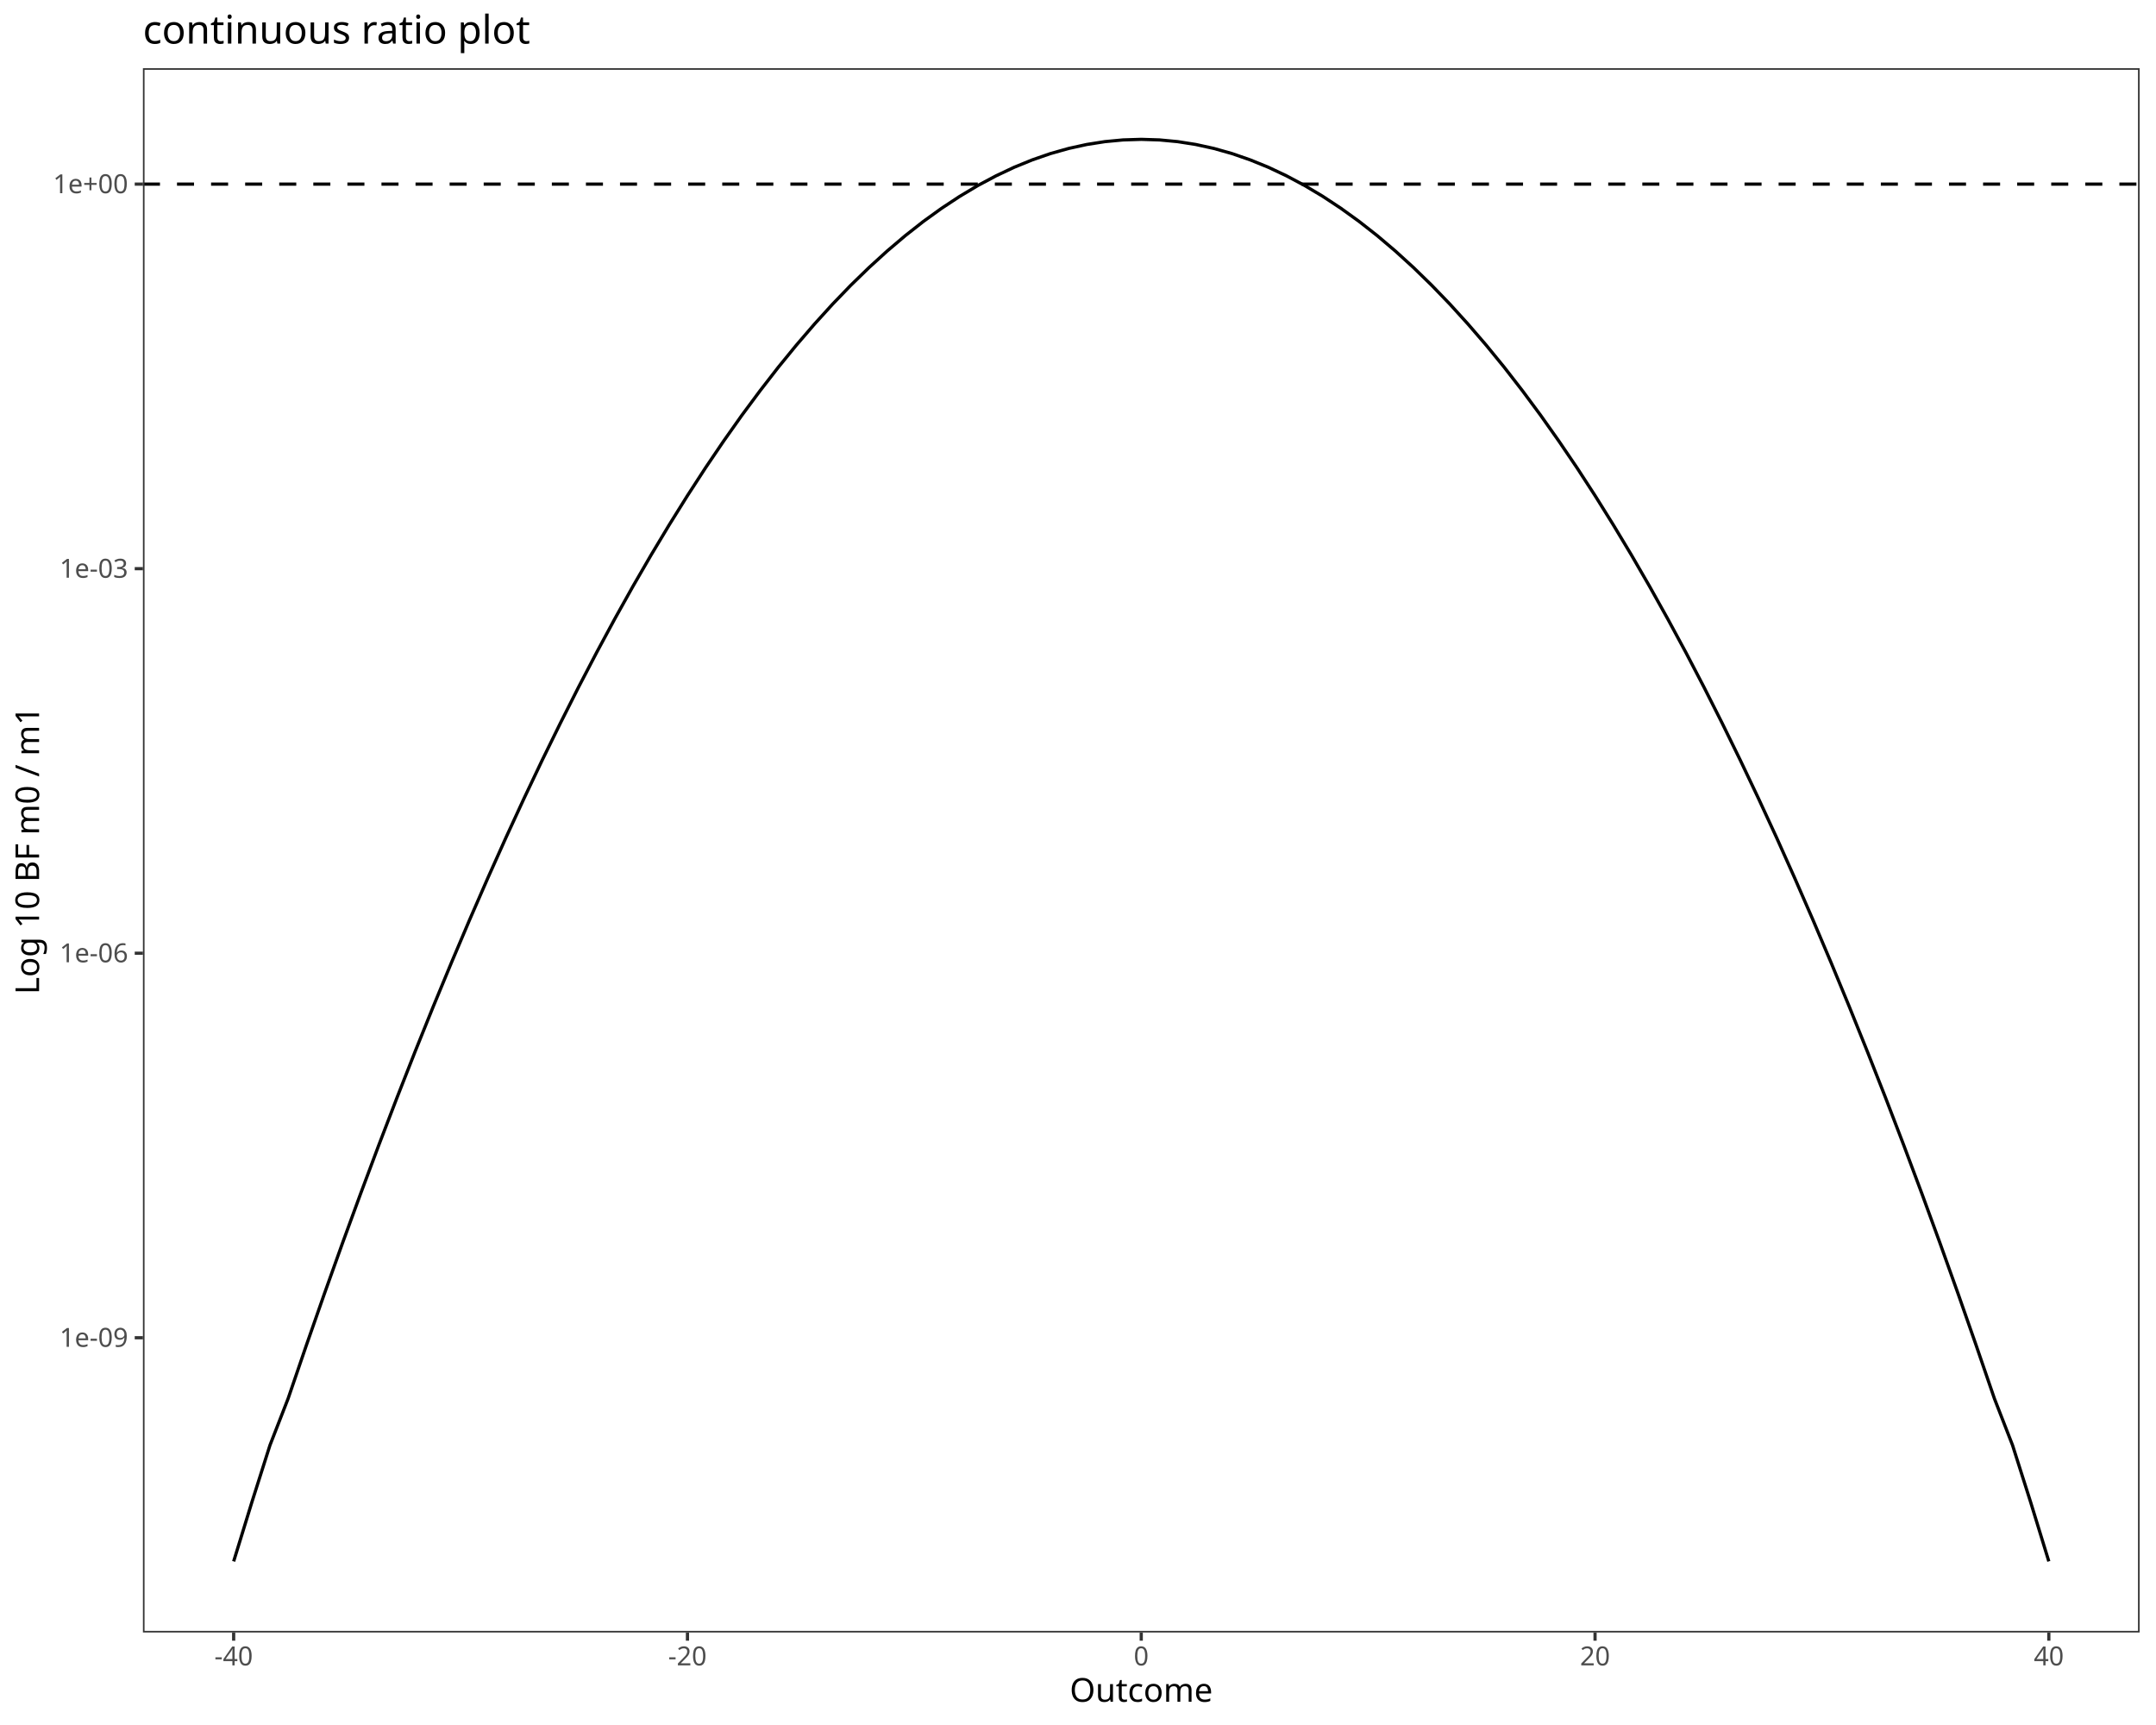
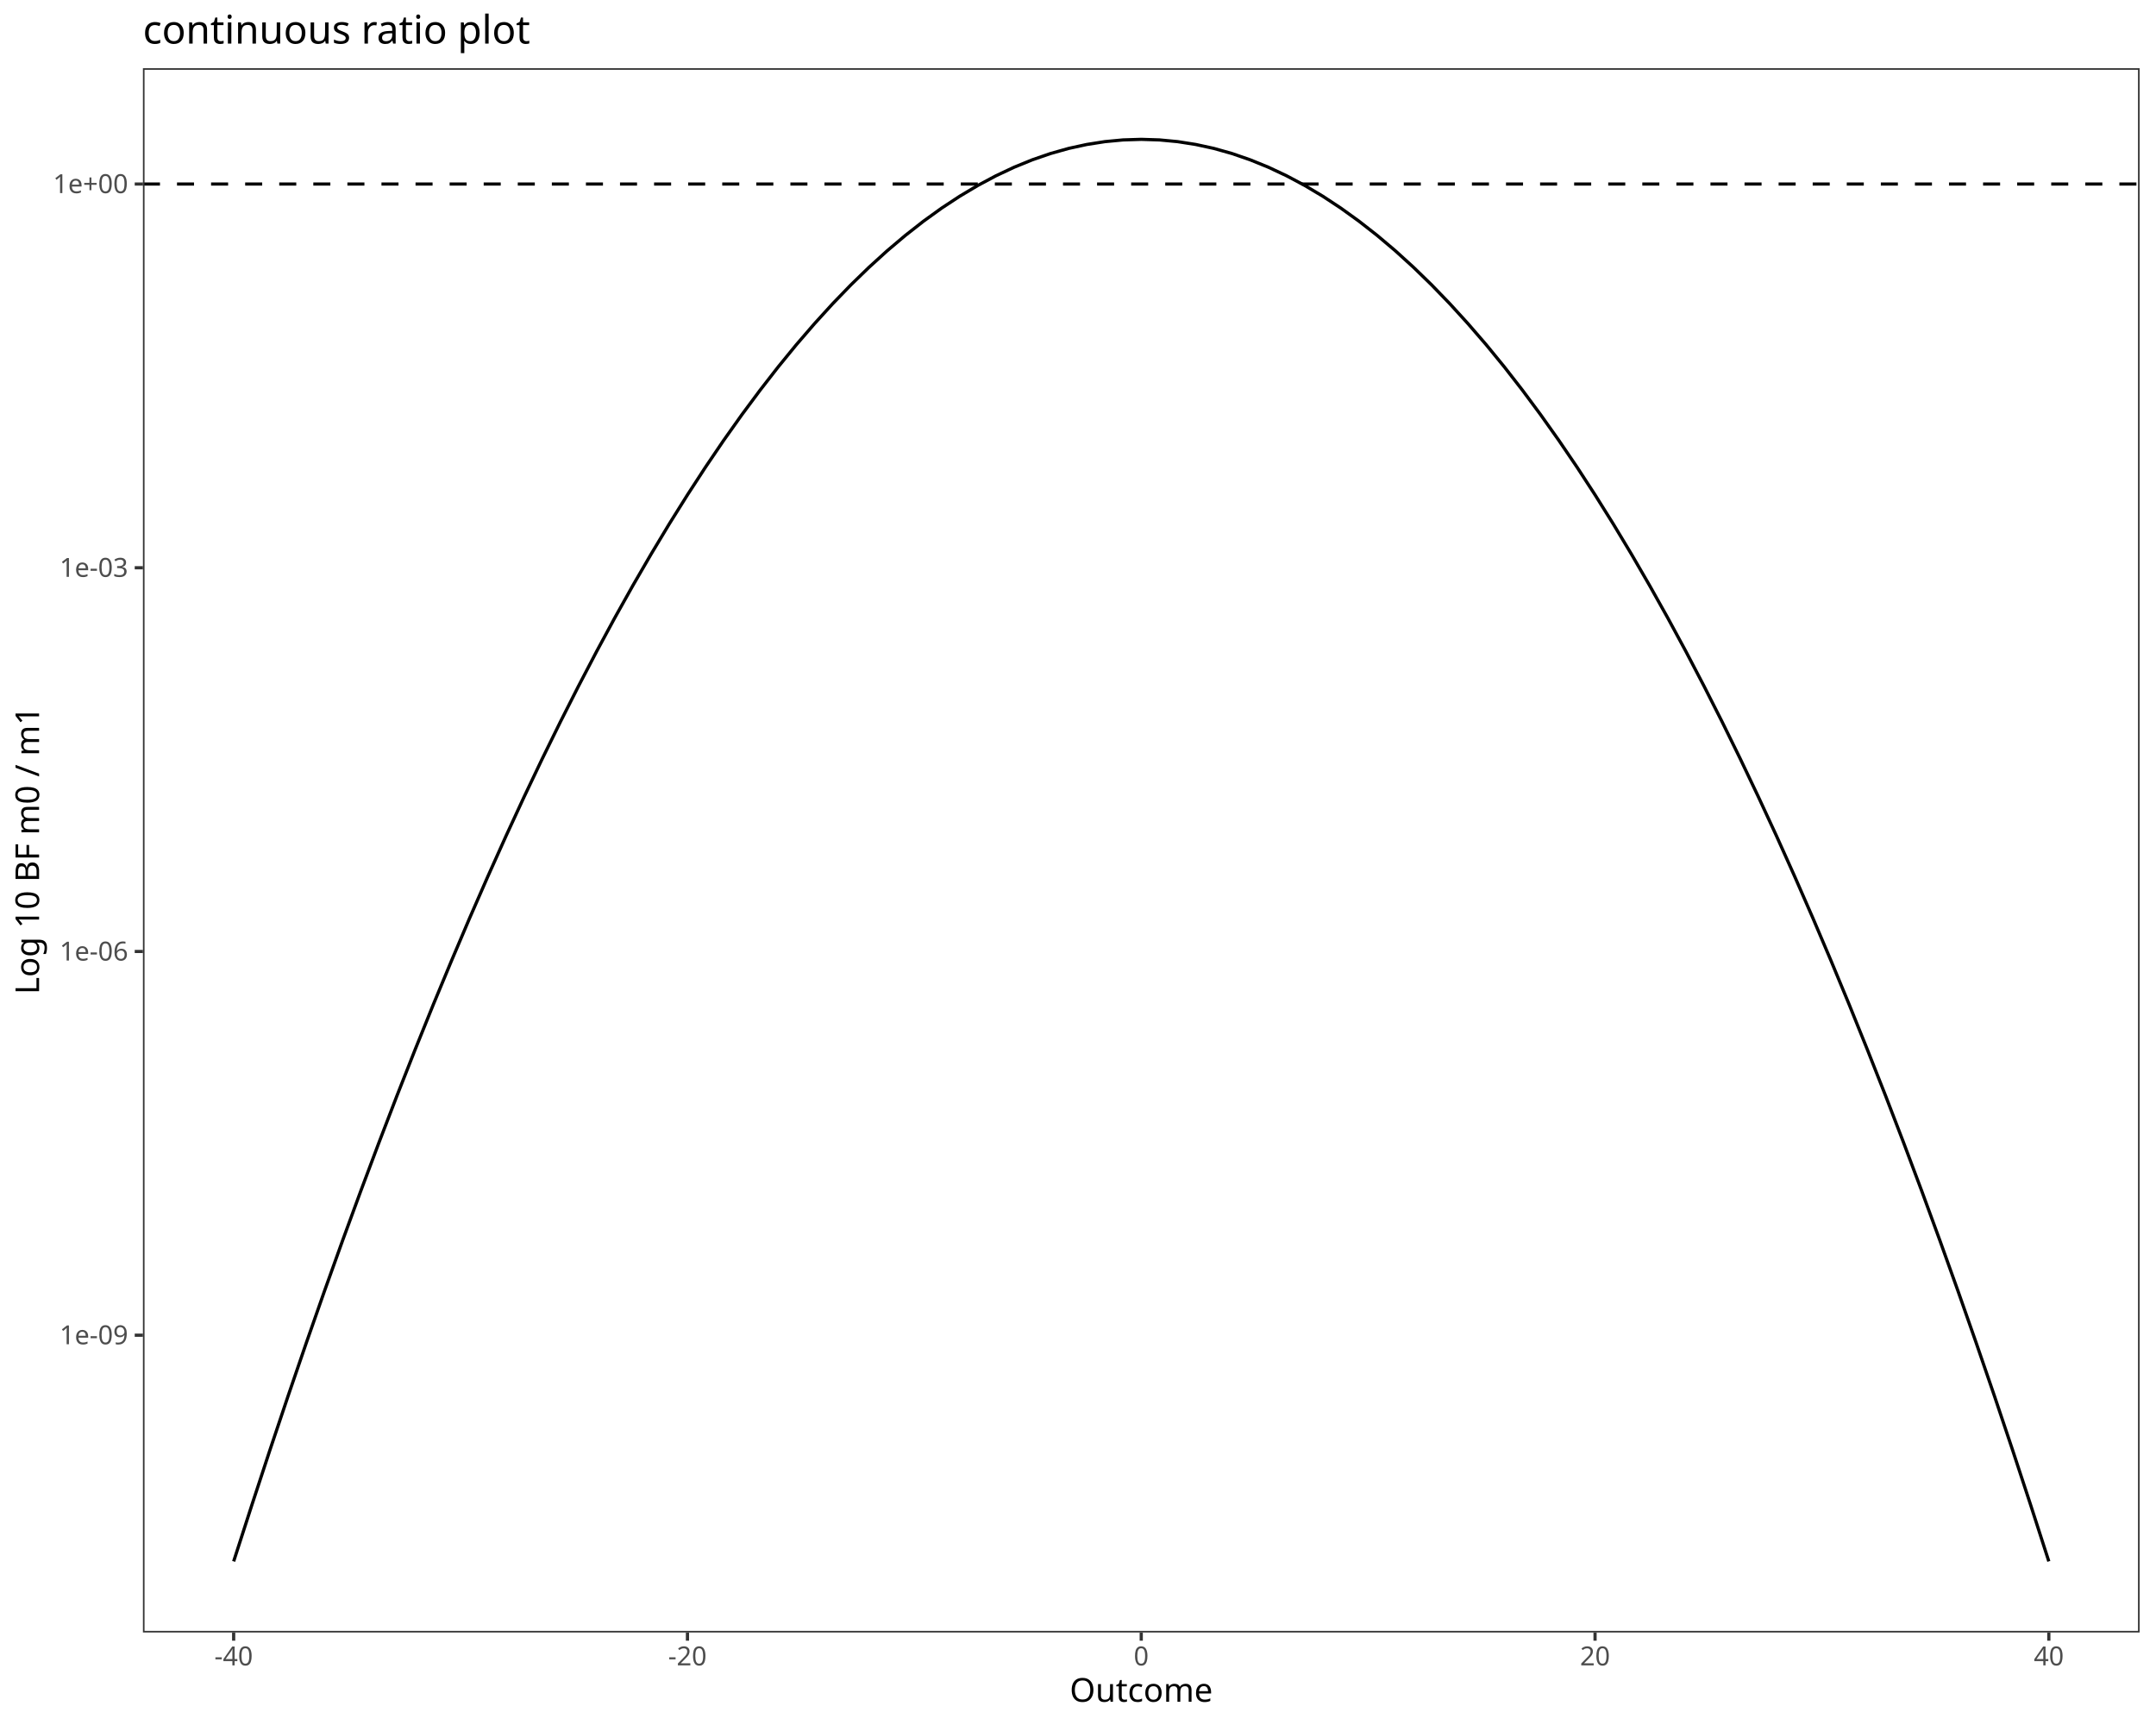
<svg xmlns="http://www.w3.org/2000/svg" class="svglite" data-engine-version="2.0" width="720.00pt" height="576.00pt" viewBox="0 0 720.00 576.00">
  <defs>
    <style type="text/css">
    .svglite line, .svglite polyline, .svglite polygon, .svglite path, .svglite rect, .svglite circle {
      fill: none;
      stroke: #000000;
      stroke-linecap: round;
      stroke-linejoin: round;
      stroke-miterlimit: 10.00;
    }
  </style>
  </defs>
  <rect width="100%" height="100%" style="stroke: none; fill: #FFFFFF;" />
  <defs>
    <clipPath id="cpMC4wMHw3MjAuMDB8MC4wMHw1NzYuMDA=">
      <rect x="0.00" y="0.00" width="720.00" height="576.00" />
    </clipPath>
  </defs>
  <g clip-path="url(#cpMC4wMHw3MjAuMDB8MC4wMHw1NzYuMDA=)">
    <rect x="0.00" y="0.00" width="720.00" height="576.00" style="stroke-width: 1.07; stroke: #FFFFFF; fill: #FFFFFF;" />
  </g>
  <defs>
    <clipPath id="cpNDcuNzN8NzE0LjUyfDIyLjc4fDU0NS4xMQ==">
      <rect x="47.73" y="22.78" width="666.80" height="522.33" />
    </clipPath>
  </defs>
  <g clip-path="url(#cpNDcuNzN8NzE0LjUyfDIyLjc4fDU0NS4xMQ==)">
    <rect x="47.73" y="22.78" width="666.80" height="522.33" style="stroke-width: 1.07; stroke: none; fill: #FFFFFF;" />
-     <polyline points="78.03,521.37 84.10,501.64 90.16,482.57 96.22,466.99 102.28,449.29 108.34,431.97 114.40,415.03 120.47,398.47 126.53,382.29 132.59,366.49 138.65,351.07 144.71,336.04 150.78,321.38 156.84,307.10 162.90,293.21 168.96,279.69 175.02,266.56 181.08,253.81 187.15,241.44 193.21,229.44 199.27,217.83 205.33,206.60 211.39,195.75 217.46,185.28 223.52,175.20 229.58,165.49 235.64,156.16 241.70,147.22 247.76,138.65 253.83,130.47 259.89,122.66 265.95,115.24 272.01,108.20 278.07,101.53 284.13,95.25 290.20,89.35 296.26,83.83 302.32,78.69 308.38,73.93 314.44,69.56 320.51,65.56 326.57,61.94 332.63,58.71 338.69,55.85 344.75,53.38 350.81,51.28 356.88,49.57 362.94,48.24 369.00,47.29 375.06,46.72 381.12,46.53 387.18,46.72 393.25,47.29 399.31,48.24 405.37,49.57 411.43,51.28 417.49,53.38 423.56,55.85 429.62,58.71 435.68,61.94 441.74,65.56 447.80,69.56 453.86,73.93 459.93,78.69 465.99,83.83 472.05,89.35 478.11,95.25 484.17,101.53 490.23,108.20 496.30,115.24 502.36,122.66 508.42,130.47 514.48,138.65 520.54,147.22 526.61,156.16 532.67,165.49 538.73,175.20 544.79,185.28 550.85,195.75 556.91,206.60 562.98,217.83 569.04,229.44 575.10,241.44 581.16,253.81 587.22,266.56 593.29,279.69 599.35,293.21 605.41,307.10 611.47,321.38 617.53,336.04 623.59,351.07 629.66,366.49 635.72,382.29 641.78,398.47 647.84,415.03 653.90,431.97 659.96,449.29 666.03,466.99 672.09,482.57 678.15,501.64 684.21,521.37 " style="stroke-width: 1.07; stroke-linecap: butt;" />
-     <line x1="47.73" y1="61.48" x2="714.52" y2="61.48" style="stroke-width: 1.07; stroke-dasharray: 5.69,5.69; stroke-linecap: butt;" />
+     <polyline points="78.03,521.37 84.10,502.57 90.16,484.14 96.22,466.10 102.28,448.43 108.34,431.15 114.40,414.25 120.47,397.72 126.53,381.58 132.59,365.81 138.65,350.43 144.71,335.42 150.78,320.80 156.84,306.55 162.90,292.69 168.96,279.20 175.02,266.09 181.08,253.37 187.15,241.02 193.21,229.06 199.27,217.47 205.33,206.26 211.39,195.44 217.46,184.99 223.52,174.92 229.58,165.24 235.64,155.93 241.70,147.00 247.76,138.46 253.83,130.29 259.89,122.50 265.95,115.09 272.01,108.07 278.07,101.42 284.13,95.15 290.20,89.26 296.26,83.75 302.32,78.63 308.38,73.88 314.44,69.51 320.51,65.52 326.57,61.91 332.63,58.68 338.69,55.83 344.75,53.36 350.81,51.27 356.88,49.56 362.94,48.24 369.00,47.29 375.06,46.72 381.12,46.53 387.18,46.72 393.25,47.29 399.31,48.24 405.37,49.56 411.43,51.27 417.49,53.36 423.56,55.83 429.62,58.68 435.68,61.91 441.74,65.52 447.80,69.51 453.86,73.88 459.93,78.63 465.99,83.75 472.05,89.26 478.11,95.15 484.17,101.42 490.23,108.07 496.30,115.09 502.36,122.50 508.42,130.29 514.48,138.46 520.54,147.00 526.61,155.93 532.67,165.24 538.73,174.92 544.79,184.99 550.85,195.44 556.91,206.26 562.98,217.47 569.04,229.06 575.10,241.02 581.16,253.37 587.22,266.09 593.29,279.20 599.35,292.69 605.41,306.55 611.47,320.80 617.53,335.42 623.59,350.43 629.66,365.81 635.72,381.58 641.78,397.72 647.84,414.25 653.90,431.15 659.96,448.43 666.03,466.10 672.09,484.14 678.15,502.57 684.21,521.37 " style="stroke-width: 1.07; stroke-linecap: butt;" />
+     <line x1="47.73" y1="61.45" x2="714.52" y2="61.45" style="stroke-width: 1.07; stroke-dasharray: 5.69,5.69; stroke-linecap: butt;" />
    <rect x="47.73" y="22.78" width="666.80" height="522.33" style="stroke-width: 1.07; stroke: #333333;" />
  </g>
  <g clip-path="url(#cpMC4wMHw3MjAuMDB8MC4wMHw1NzYuMDA=)">
-     <text x="42.79" y="449.72" text-anchor="end" style="font-size: 8.80px; fill: #4D4D4D; font-family: sans;" textLength="22.51px" lengthAdjust="spacingAndGlyphs">1e-09</text>
-     <text x="42.79" y="321.32" text-anchor="end" style="font-size: 8.80px; fill: #4D4D4D; font-family: sans;" textLength="22.51px" lengthAdjust="spacingAndGlyphs">1e-06</text>
-     <text x="42.79" y="192.91" text-anchor="end" style="font-size: 8.80px; fill: #4D4D4D; font-family: sans;" textLength="22.51px" lengthAdjust="spacingAndGlyphs">1e-03</text>
-     <text x="42.79" y="64.51" text-anchor="end" style="font-size: 8.80px; fill: #4D4D4D; font-family: sans;" textLength="24.72px" lengthAdjust="spacingAndGlyphs">1e+00</text>
-     <polyline points="44.99,446.69 47.73,446.69 " style="stroke-width: 1.07; stroke: #333333; stroke-linecap: butt;" />
-     <polyline points="44.99,318.29 47.73,318.29 " style="stroke-width: 1.07; stroke: #333333; stroke-linecap: butt;" />
-     <polyline points="44.99,189.89 47.73,189.89 " style="stroke-width: 1.07; stroke: #333333; stroke-linecap: butt;" />
-     <polyline points="44.99,61.48 47.73,61.48 " style="stroke-width: 1.07; stroke: #333333; stroke-linecap: butt;" />
+     <text x="42.79" y="448.87" text-anchor="end" style="font-size: 8.80px; fill: #4D4D4D; font-family: sans;" textLength="22.51px" lengthAdjust="spacingAndGlyphs">1e-09</text>
+     <text x="42.79" y="320.74" text-anchor="end" style="font-size: 8.80px; fill: #4D4D4D; font-family: sans;" textLength="22.51px" lengthAdjust="spacingAndGlyphs">1e-06</text>
+     <text x="42.79" y="192.61" text-anchor="end" style="font-size: 8.80px; fill: #4D4D4D; font-family: sans;" textLength="22.51px" lengthAdjust="spacingAndGlyphs">1e-03</text>
+     <text x="42.79" y="64.48" text-anchor="end" style="font-size: 8.80px; fill: #4D4D4D; font-family: sans;" textLength="24.72px" lengthAdjust="spacingAndGlyphs">1e+00</text>
+     <polyline points="44.99,445.84 47.73,445.84 " style="stroke-width: 1.07; stroke: #333333; stroke-linecap: butt;" />
+     <polyline points="44.99,317.71 47.73,317.71 " style="stroke-width: 1.07; stroke: #333333; stroke-linecap: butt;" />
+     <polyline points="44.99,189.58 47.73,189.58 " style="stroke-width: 1.07; stroke: #333333; stroke-linecap: butt;" />
+     <polyline points="44.99,61.45 47.73,61.45 " style="stroke-width: 1.07; stroke: #333333; stroke-linecap: butt;" />
    <polyline points="78.03,547.85 78.03,545.11 " style="stroke-width: 1.07; stroke: #333333; stroke-linecap: butt;" />
    <polyline points="229.58,547.85 229.58,545.11 " style="stroke-width: 1.07; stroke: #333333; stroke-linecap: butt;" />
    <polyline points="381.12,547.85 381.12,545.11 " style="stroke-width: 1.07; stroke: #333333; stroke-linecap: butt;" />
    <polyline points="532.67,547.85 532.67,545.11 " style="stroke-width: 1.07; stroke: #333333; stroke-linecap: butt;" />
    <polyline points="684.21,547.85 684.21,545.11 " style="stroke-width: 1.07; stroke: #333333; stroke-linecap: butt;" />
    <text x="78.03" y="556.10" text-anchor="middle" style="font-size: 8.80px; fill: #4D4D4D; font-family: sans;" textLength="12.72px" lengthAdjust="spacingAndGlyphs">-40</text>
    <text x="229.58" y="556.10" text-anchor="middle" style="font-size: 8.80px; fill: #4D4D4D; font-family: sans;" textLength="12.72px" lengthAdjust="spacingAndGlyphs">-20</text>
    <text x="381.12" y="556.10" text-anchor="middle" style="font-size: 8.80px; fill: #4D4D4D; font-family: sans;" textLength="4.89px" lengthAdjust="spacingAndGlyphs">0</text>
    <text x="532.67" y="556.10" text-anchor="middle" style="font-size: 8.80px; fill: #4D4D4D; font-family: sans;" textLength="9.79px" lengthAdjust="spacingAndGlyphs">20</text>
    <text x="684.21" y="556.10" text-anchor="middle" style="font-size: 8.80px; fill: #4D4D4D; font-family: sans;" textLength="9.79px" lengthAdjust="spacingAndGlyphs">40</text>
    <text x="381.12" y="568.24" text-anchor="middle" style="font-size: 11.00px; font-family: sans;" textLength="44.64px" lengthAdjust="spacingAndGlyphs">Outcome</text>
    <text transform="translate(13.05,283.95) rotate(-90)" text-anchor="middle" style="font-size: 11.00px; font-family: sans;" textLength="93.56px" lengthAdjust="spacingAndGlyphs">Log 10 BF m0 / m1</text>
    <text x="47.73" y="14.56" style="font-size: 13.20px; font-family: sans;" textLength="118.15px" lengthAdjust="spacingAndGlyphs">continuous ratio plot</text>
  </g>
</svg>
